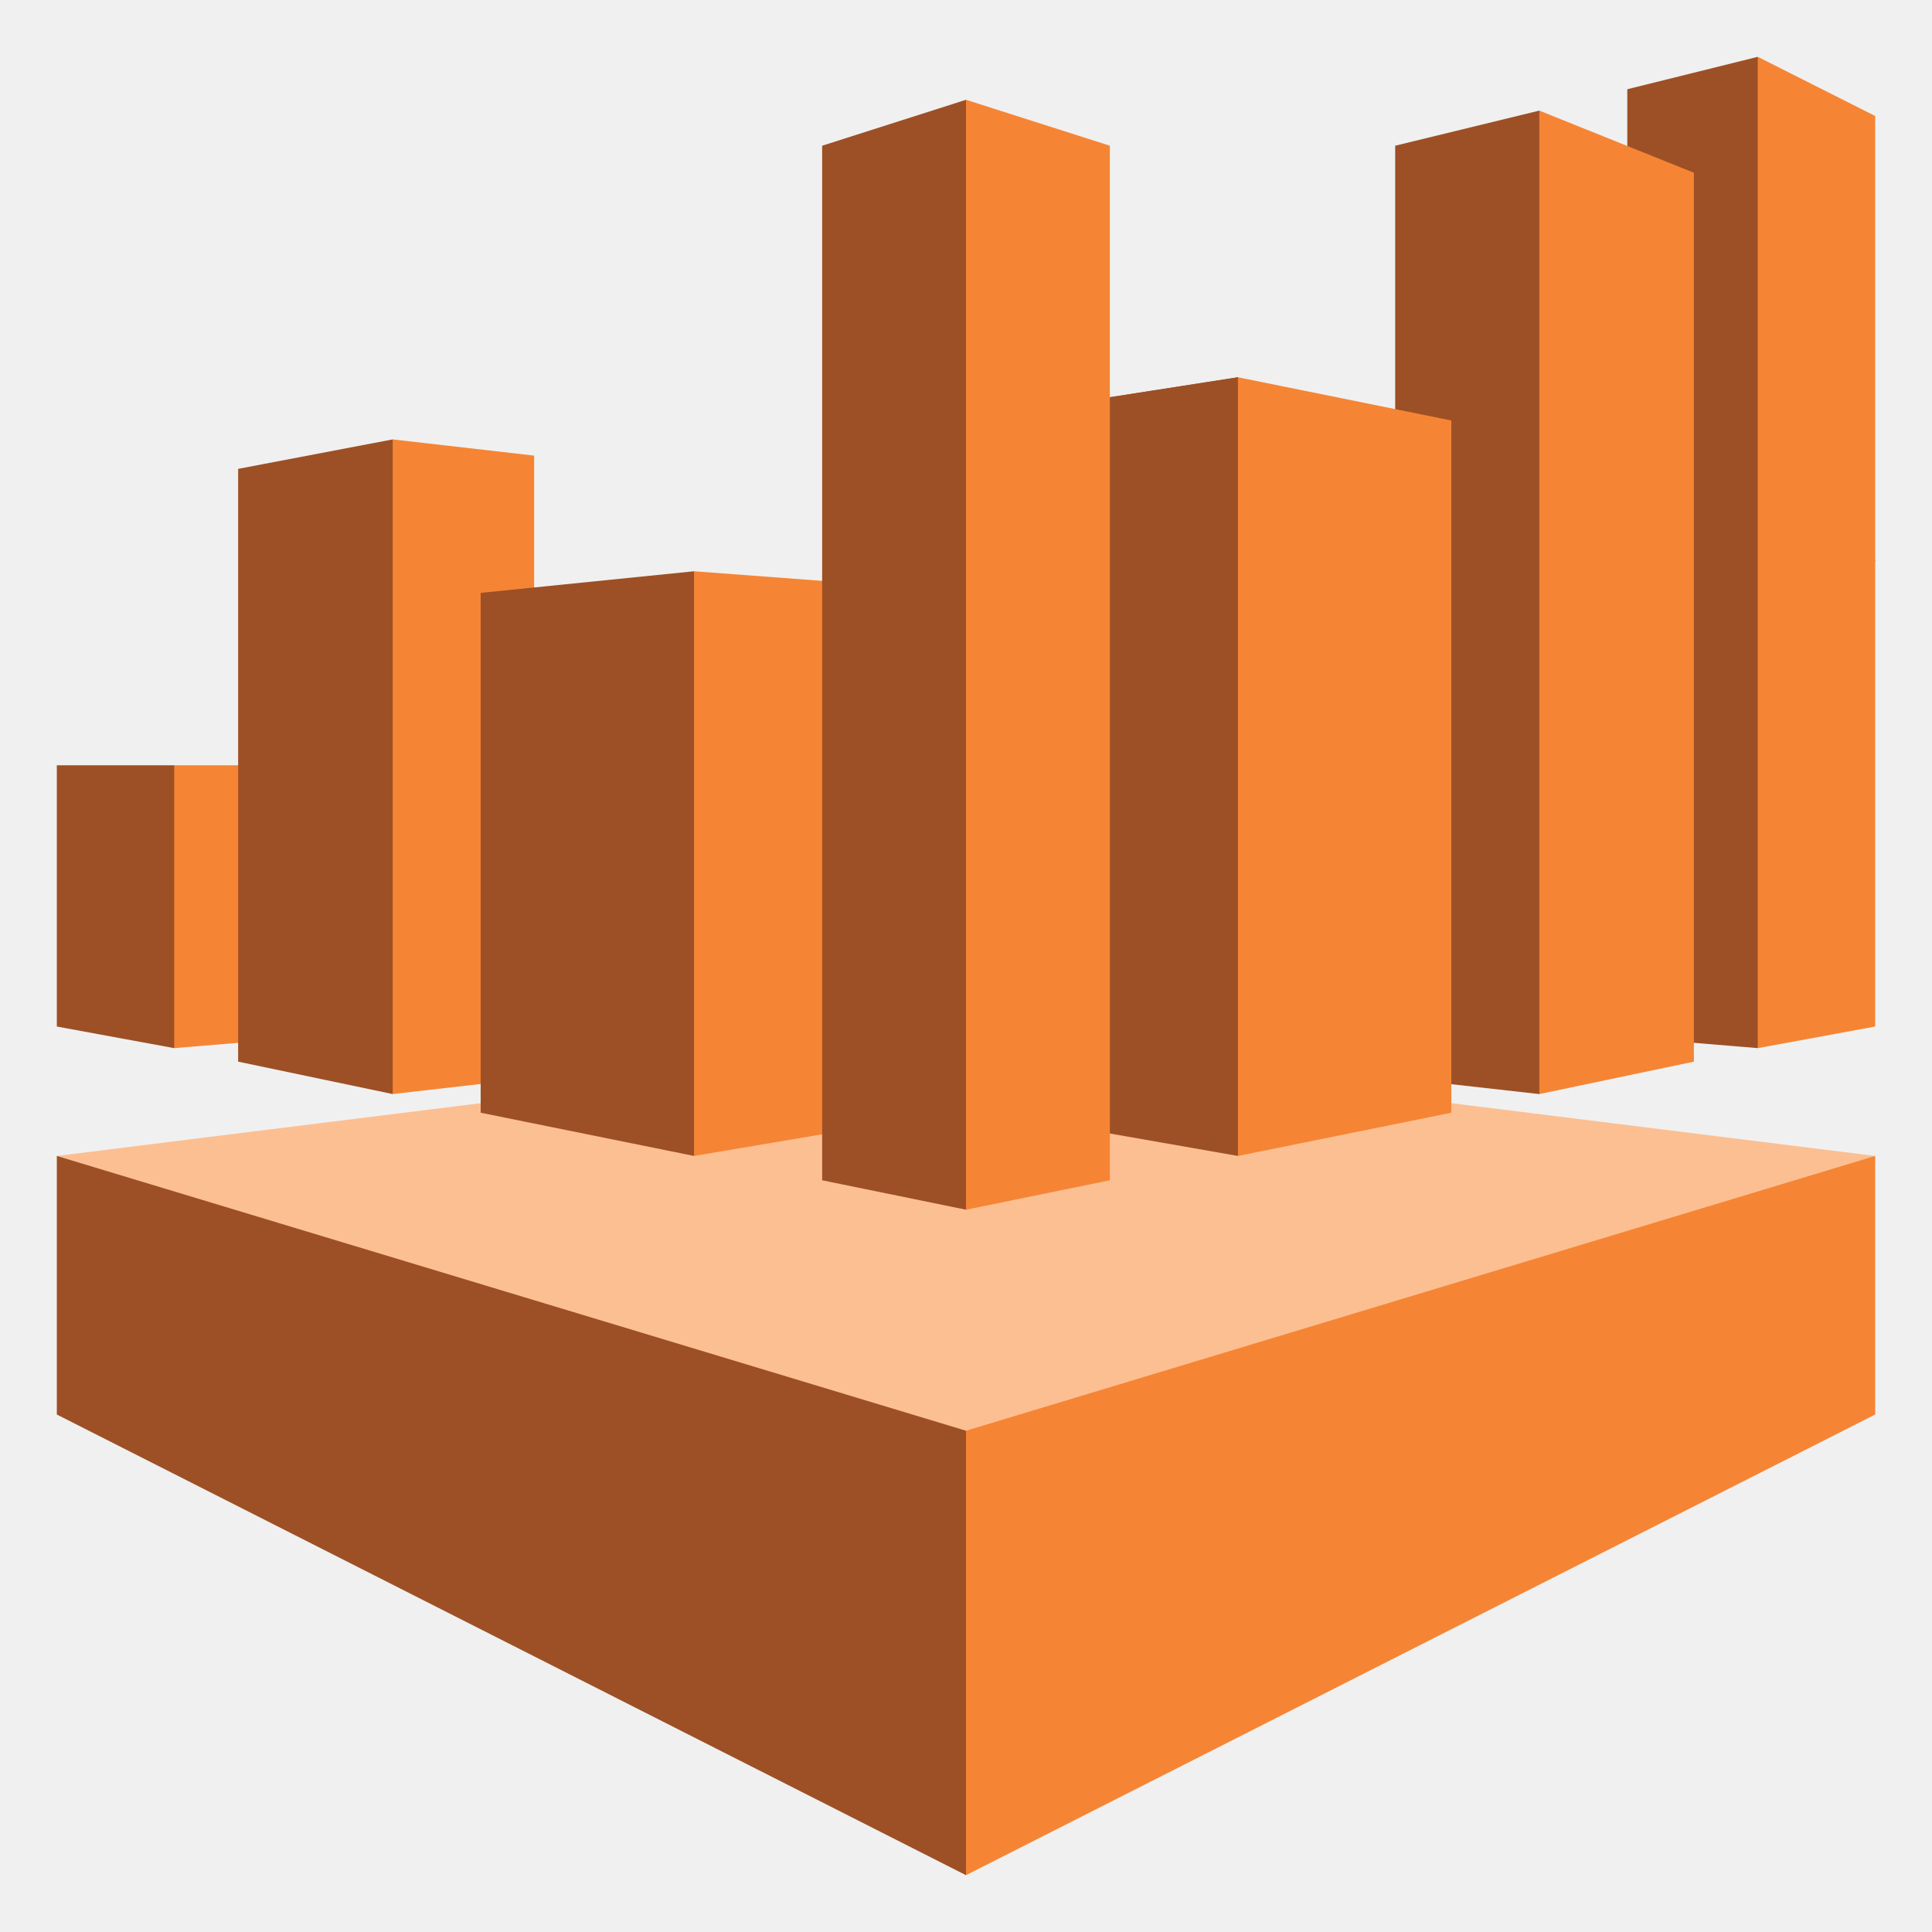
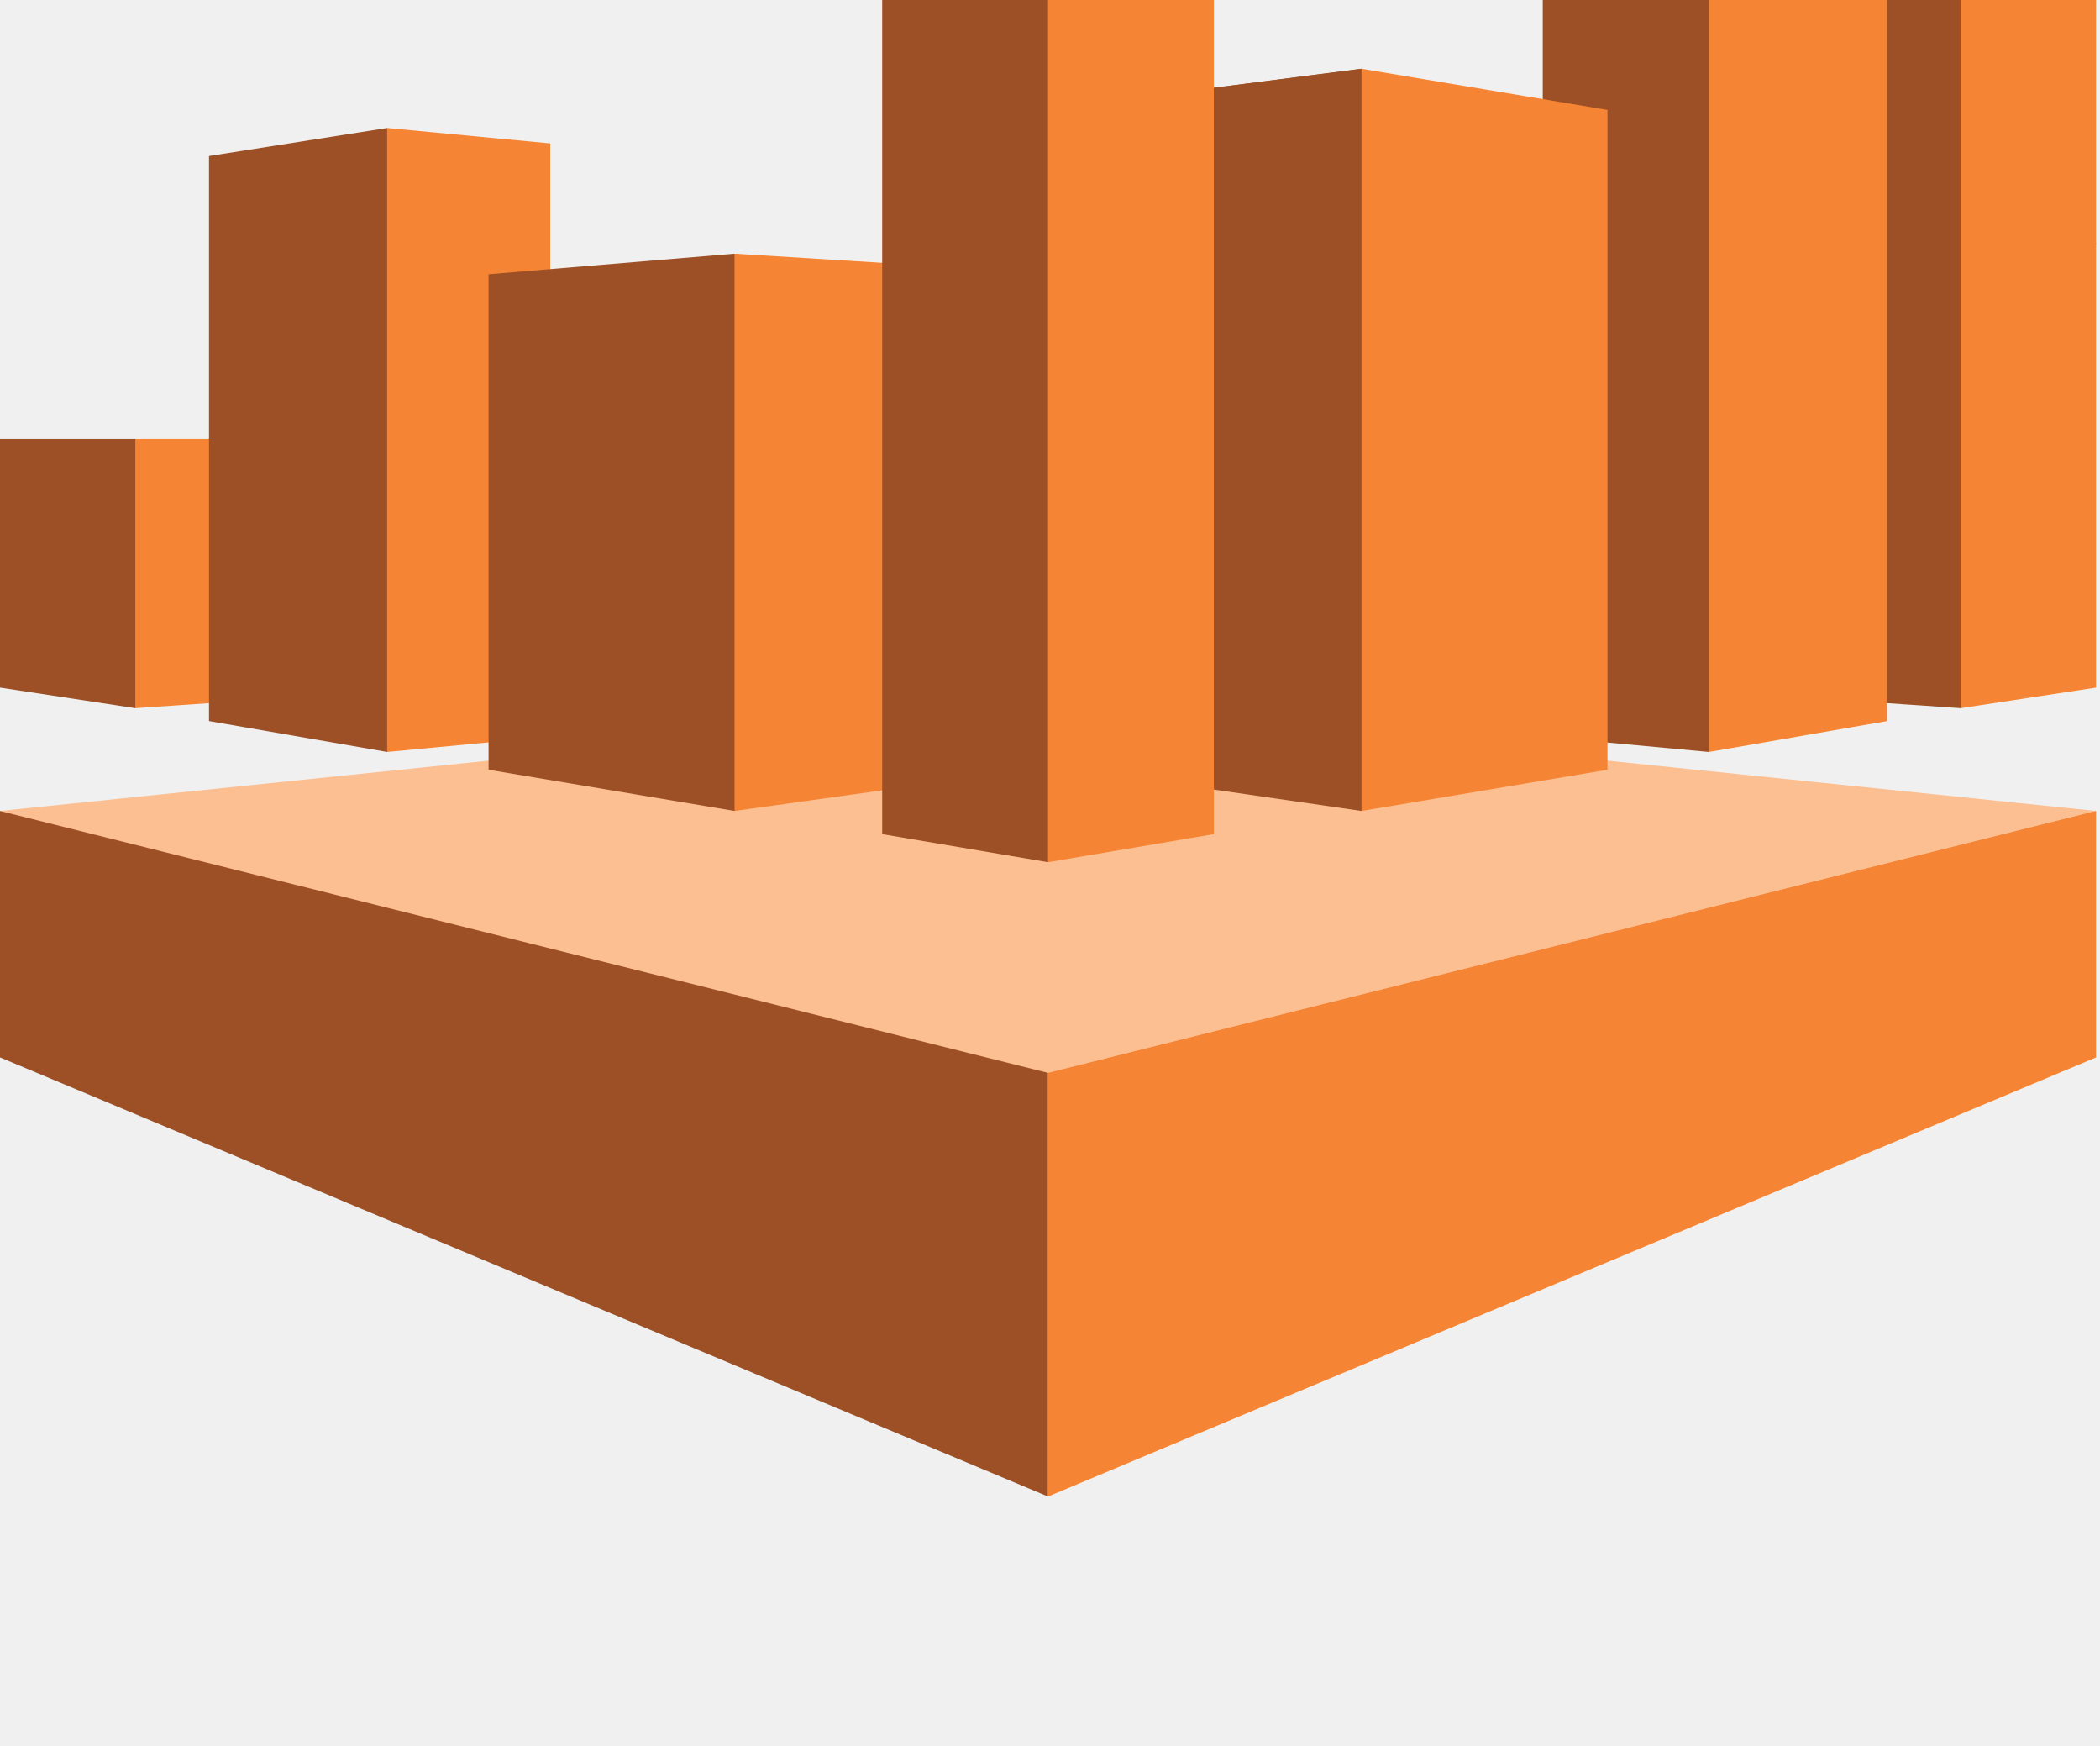
- <svg xmlns="http://www.w3.org/2000/svg" xmlns:xlink="http://www.w3.org/1999/xlink" viewBox="0 0 85 85" fill="#fff" fill-rule="evenodd" stroke="#000" stroke-linecap="round" stroke-linejoin="round">
-   <use xlink:href="#A" x="2.5" y="2.5" />
-   <symbol id="A" overflow="visible">
-     <g stroke="none">
-       <path d="M80 48.357l-40-4.981-40 4.981L40 80l40-31.643z" fill="#fcbf92" />
-       <path d="M0 48.357l40 12.089V80L0 59.733V48.357z" fill="#9d5025" />
-       <path d="M80 48.357L40 60.446V80l40-20.267V48.357z" fill="#f58534" />
-       <path d="M5.165 31.168H0v11.495l5.165.951 5.741-6.157-5.741-6.288z" fill="#9d5025" />
-       <path d="M10.906 43.138l-5.741.475V31.168h5.741v11.97z" fill="#f58534" />
-       <path d="M14.777 16.832l-6.8 1.296v26.08l6.8 1.426 6.224-14.467-6.224-14.336z" fill="#9d5025" />
-       <path d="M21 44.921l-6.223.713V16.832l6.223.713v27.376z" fill="#f58534" />
-       <path d="M28.035 22.633l-9.388.951v22.871l9.388 1.902L38 35.435l-9.965-12.802z" fill="#9d5025" />
-       <path d="M34.364 47.287l-6.329 1.07V22.633l6.329.475v24.178z" fill="#f58534" />
-       <g fill="#9d5025">
-         <path d="M40 1.89l-6.329 2.021v45.516L40 50.722l6.329-24.416L40 1.89z" />
-         <path d="M45.859 47.287l6.106 1.07 9.388-17.189-9.388-17.07-6.106.951v32.238z" />
-         <path d="M61.353 31.168l-9.388-17.07-6.106.951" />
-         <path d="M58.882 44.922l6.341.713 6.8-21.694-6.8-21.575-6.341 1.545v41.01z" />
-         <path d="M69.094 43.138l5.741.475L80 22.158 74.835 0l-5.741 1.426v41.712z" />
-       </g>
-       <path d="M40 1.89l6.329 2.021v45.516L40 50.722V1.89zM61.353 16l-9.388-1.902v34.259l9.388-1.902V16zM72.024 5.1l-6.8-2.734v43.269l6.8-1.427V5.1zM80 2.603L74.835 0v43.614L80 42.663V2.603z" fill="#f58534" />
-     </g>
-   </symbol>
+ <svg xmlns="http://www.w3.org/2000/svg" viewBox="0 70 142 10" width="142" height="118" stroke="none" stroke-linecap="round" stroke-linejoin="round" fill="#fff" fill-rule="evenodd">
+   <path d="M141.732 70.822l-70.866-7.295L0 70.822l70.866 46.344 70.866-46.344z" fill="#fcbf92" />
+   <path d="M0 70.822l70.866 17.705v28.639L0 87.482V70.822z" fill="#9d5025" />
+   <path d="M141.732 70.822L70.866 88.527v28.639l70.866-29.683V70.822z" fill="#f58534" />
+   <path d="M9.15 45.647H0v16.835l9.15 1.393 10.171-9.018-10.171-9.21z" fill="#9d5025" />
+   <path d="M19.322 63.179l-10.171.696V45.647h10.171v17.531z" fill="#f58534" />
+   <path d="M26.179 24.652l-12.047 1.897v38.196l12.047 2.089 11.026-21.187-11.026-20.996z" fill="#9d5025" />
+   <path d="M37.205 65.79l-11.026 1.044V24.652l11.026 1.044v40.094z" fill="#f58534" />
+   <path d="M49.669 33.148L33.036 34.54v33.496l16.633 2.786 17.654-18.924-17.654-18.75z" fill="#9d5025" />
+   <path d="M60.882 69.255l-11.213 1.567V33.148l11.213.696v35.411z" fill="#f58534" />
+   <g fill="#9d5025">
+     <path d="M70.866 2.768L59.653 5.728v66.66l11.213 1.898 11.213-35.759L70.866 2.768z" />
+     <path d="M81.246 69.255l10.818 1.567 16.633-25.174-16.633-25-10.818 1.393v47.214z" />
+     <path d="M108.696 45.647L92.064 20.648l-10.818 1.393" />
+     <path d="M104.319 65.79l11.234 1.044 12.047-31.772-12.047-31.598-11.234 2.263v60.062z" />
+     <path d="M122.411 63.179l10.171.696 9.15-31.424L132.582 0l-10.171 2.089v61.09z" />
+   </g>
+   <path d="M70.866 2.768l11.213 2.96v66.66L70.866 74.286V2.768zm37.83 20.665l-16.633-2.785v50.174l16.633-2.786V23.433zm18.904-15.964l-12.047-4.004v63.37l12.047-2.089V7.469zm14.132-3.656L132.582 0v63.875l9.15-1.393V3.813z" fill="#f58534" />
</svg>
